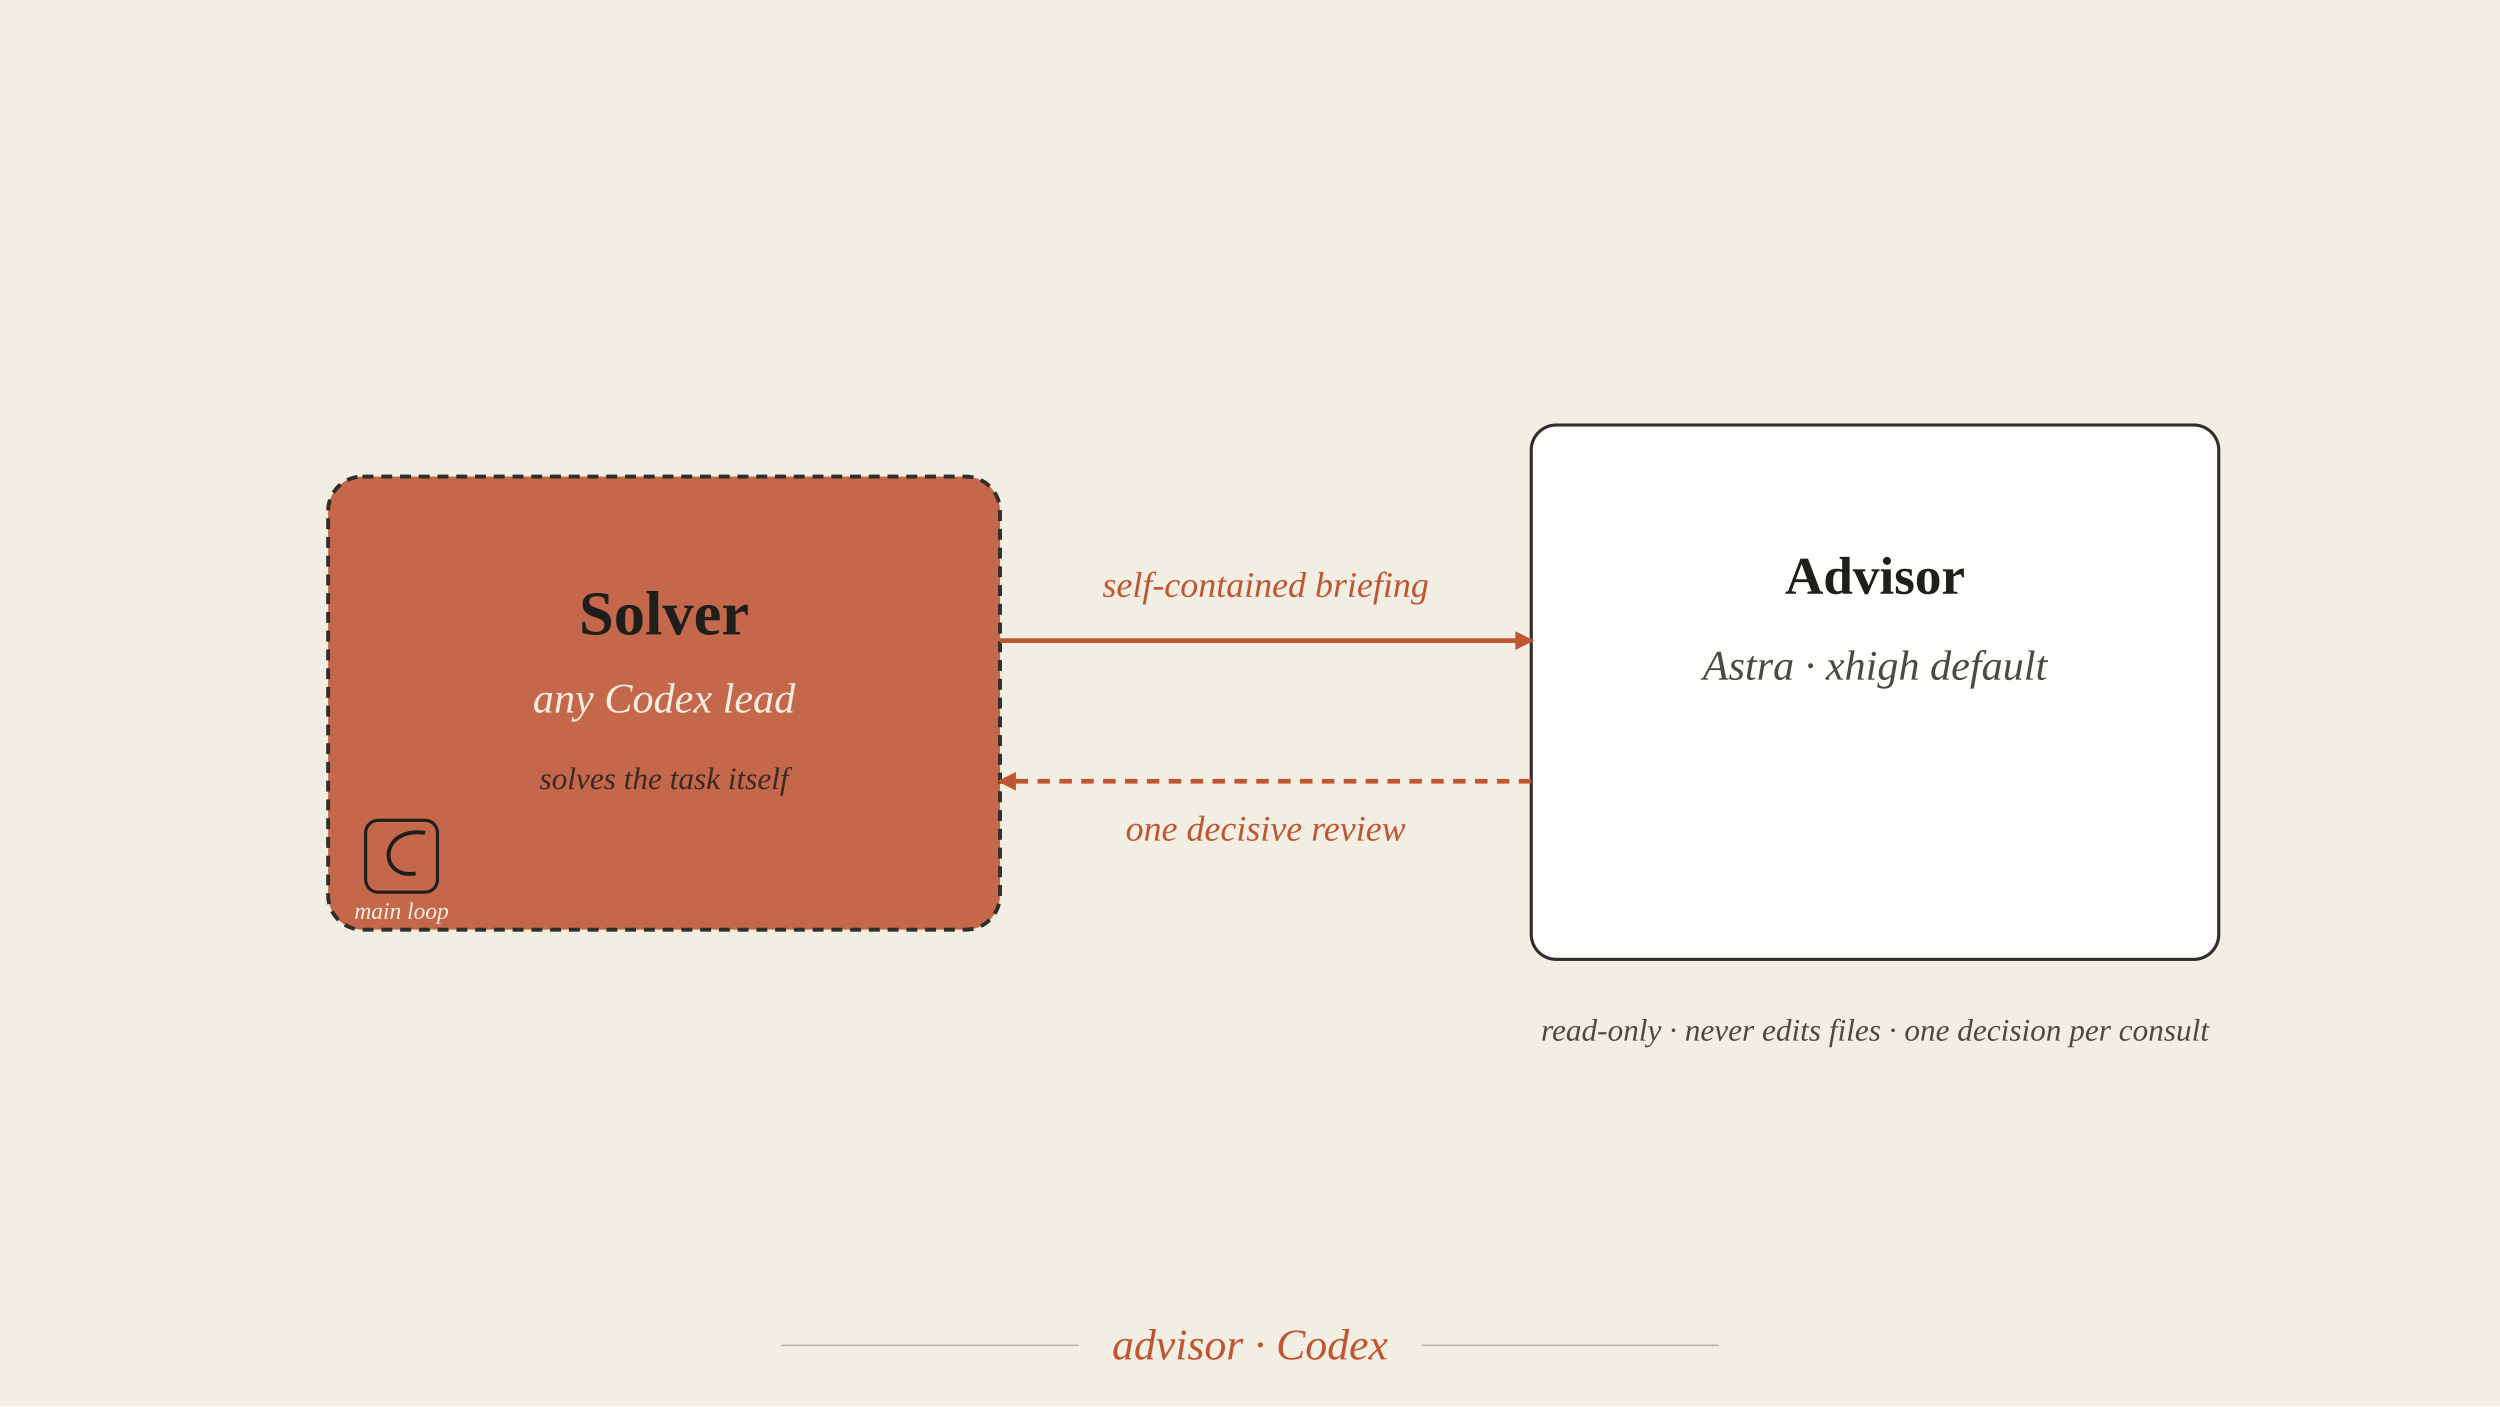
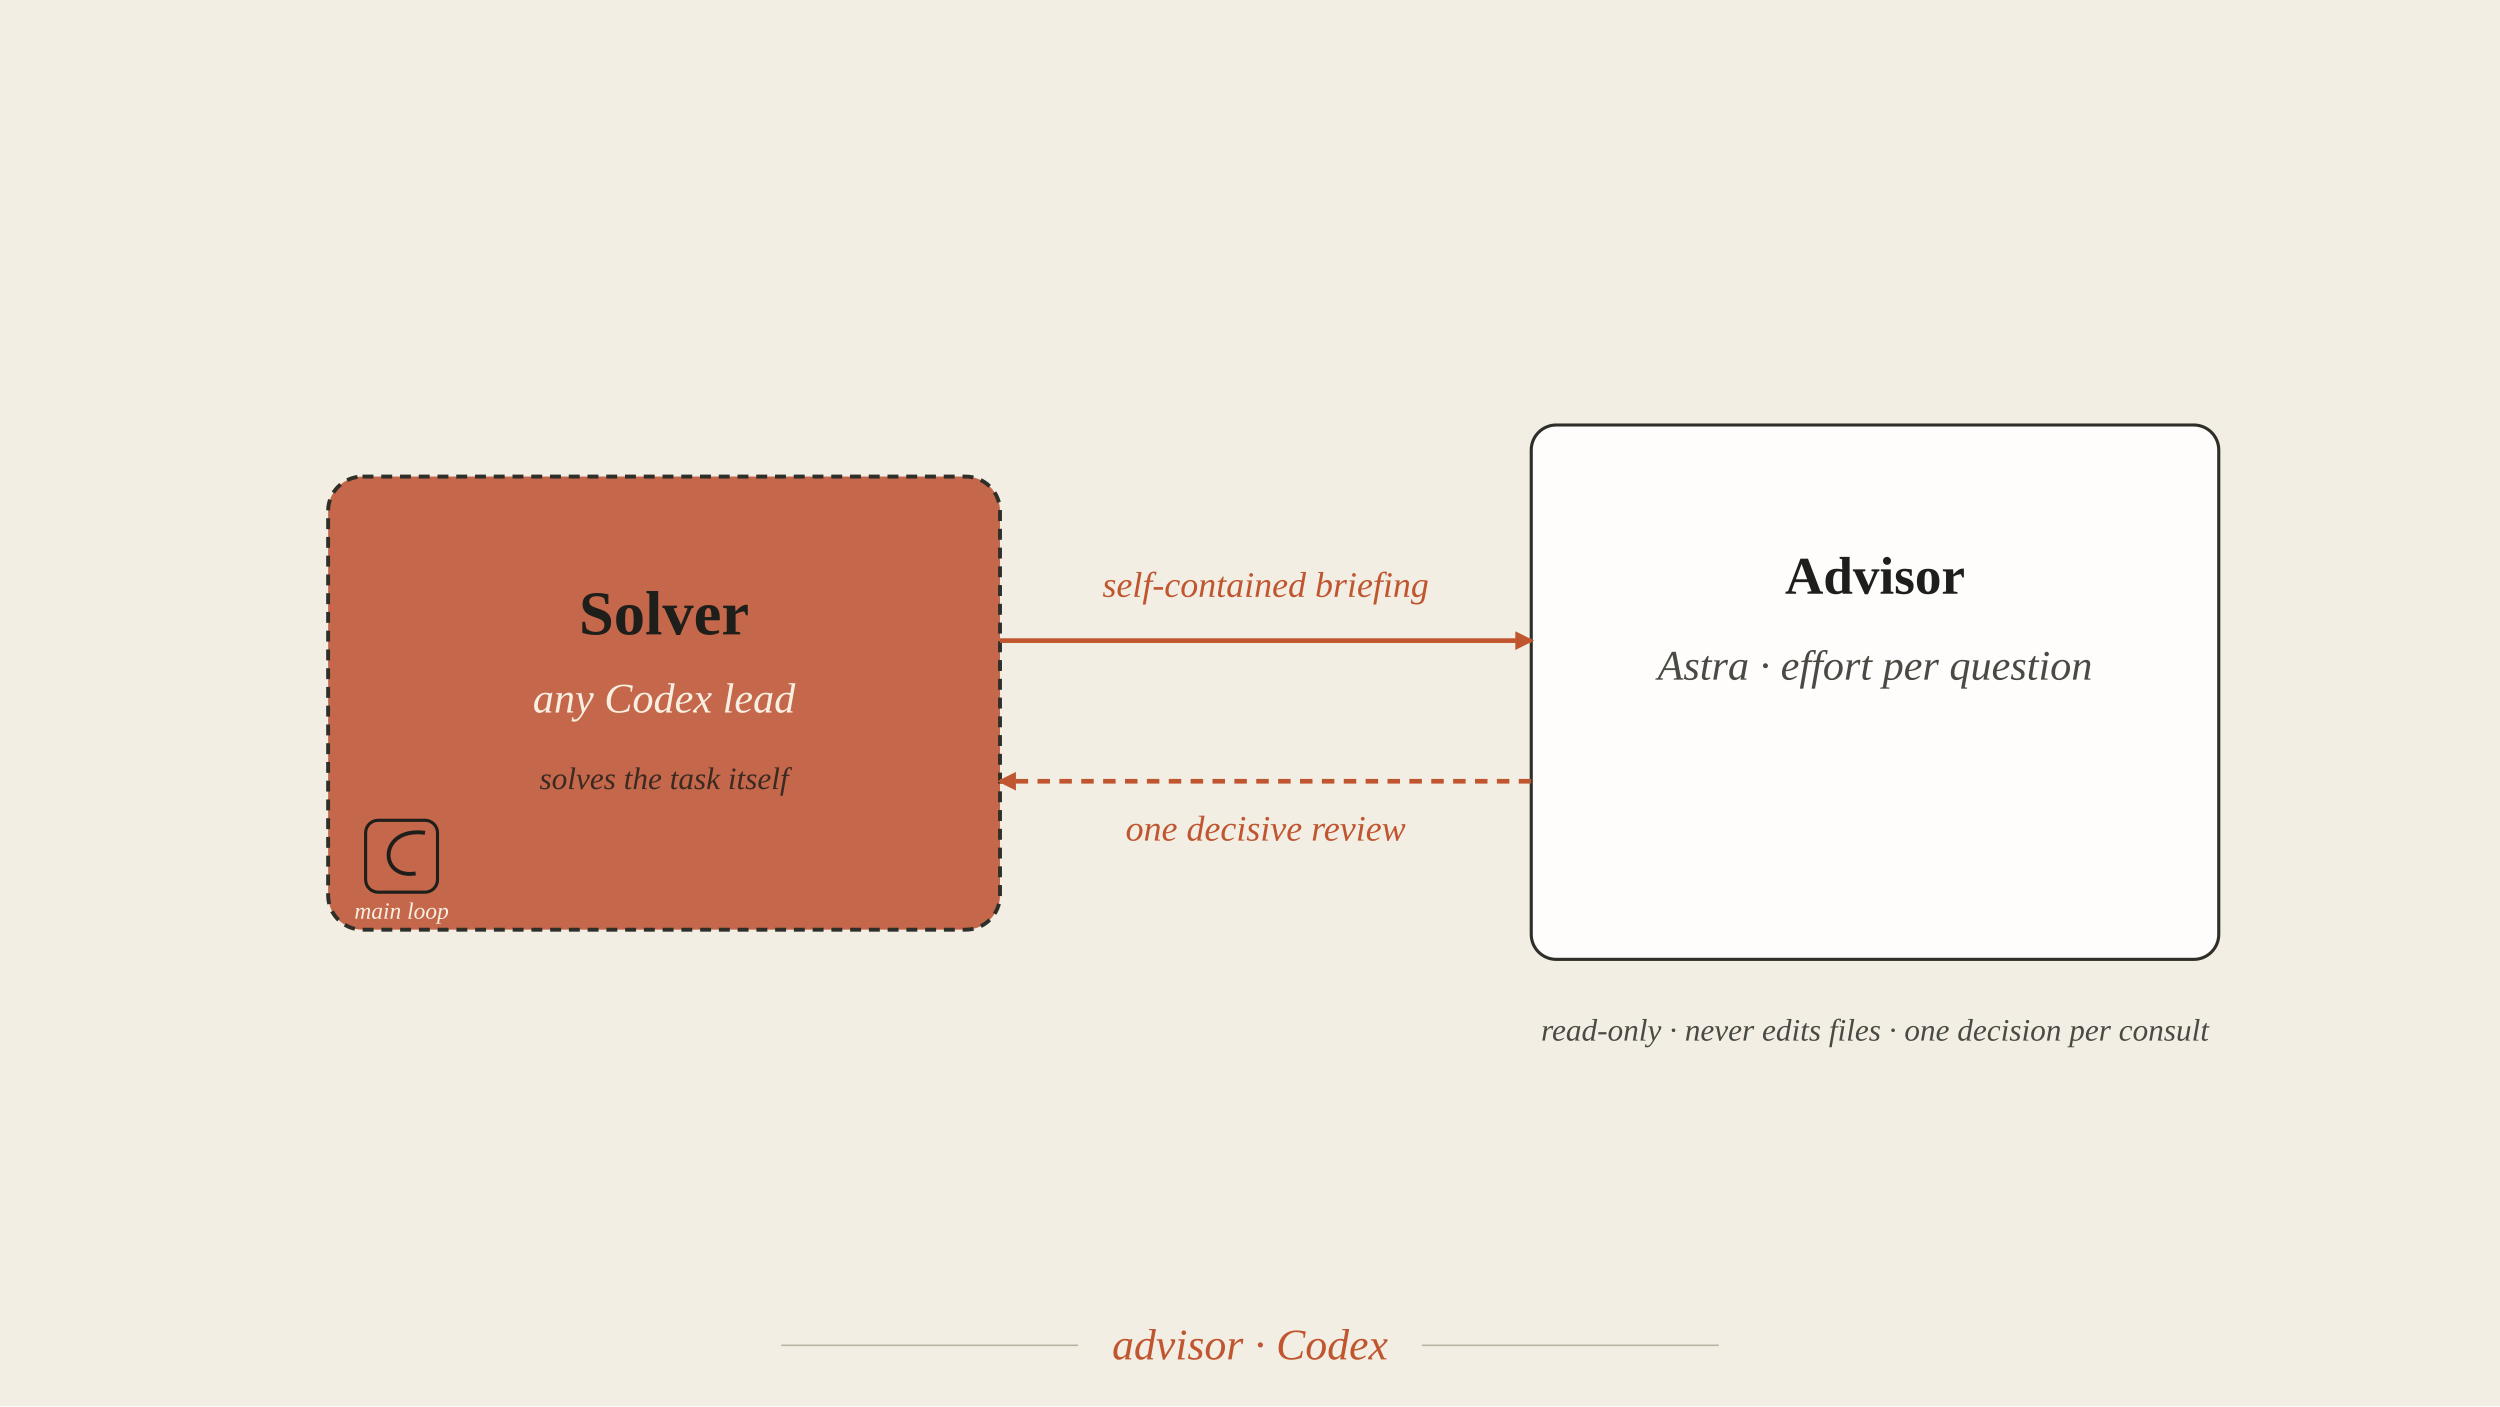
<svg xmlns="http://www.w3.org/2000/svg" viewBox="0 0 1600 900" width="1600" height="900" role="img">
  <defs>
    <marker id="arrow" viewBox="0 0 10 10" refX="8.5" refY="5" markerWidth="12" markerHeight="12" orient="auto" markerUnits="userSpaceOnUse">
      <path d="M0,0 L10,5 L0,10 z" fill="#C0562F" />
    </marker>
    <marker id="return" viewBox="0 0 10 10" refX="8.5" refY="5" markerWidth="12" markerHeight="12" orient="auto" markerUnits="userSpaceOnUse">
      <path d="M0,0 L10,5 L0,10 z" fill="#C0562F" />
    </marker>
  </defs>
  <rect x="0" y="0" width="1600" height="900" fill="#F2EEE4" />
  <rect x="210" y="305" width="430" height="290" rx="22" ry="22" fill="#C4674A" stroke="#2F2F2A" stroke-width="2.5" stroke-dasharray="7 5" />
  <text x="425" y="406" font-family="Georgia, 'Times New Roman', serif" font-size="40" fill="#1E1E1B" font-weight="bold" text-anchor="middle">Solver</text>
  <text x="425" y="456" font-family="Georgia, 'Times New Roman', serif" font-size="27" fill="#F7EFE2" font-style="italic" text-anchor="middle">any Codex lead</text>
  <text x="425" y="505" font-family="Georgia, 'Times New Roman', serif" font-size="20" fill="#3B2A22" font-style="italic" text-anchor="middle">solves the task itself</text>
  <rect x="234" y="525" width="46" height="46" rx="8" ry="8" fill="none" stroke="#1E1E1B" stroke-width="2" />
  <path d="M 272 533 C 242 529, 242 563, 266 559" fill="none" stroke="#1E1E1B" stroke-width="2.5" marker-end="url(#ah-k)" />
  <text x="257" y="588" font-family="Georgia, 'Times New Roman', serif" font-size="15" fill="#F7EFE2" font-style="italic" text-anchor="middle">main loop</text>
  <rect x="980" y="272" width="440" height="342" rx="16" ry="16" fill="#FEFDFB" stroke="#2F2F2A" stroke-width="2" />
  <text x="1200" y="380" font-family="Georgia, 'Times New Roman', serif" font-size="34" fill="#1E1E1B" font-weight="bold" text-anchor="middle">Advisor</text>
-   <text x="1200" y="435" font-family="Georgia, 'Times New Roman', serif" font-size="27" fill="#4A4A45" font-style="italic" text-anchor="middle">Astra · xhigh default</text>
+   <text x="1200" y="435" font-family="Georgia, 'Times New Roman', serif" font-size="27" fill="#4A4A45" font-style="italic" text-anchor="middle">Astra · effort per question</text>
  <line x1="640" y1="410" x2="980" y2="410" stroke="#C0562F" stroke-width="3" marker-end="url(#arrow)" />
  <text x="810" y="382" font-family="Georgia, 'Times New Roman', serif" font-size="23" fill="#C0562F" font-style="italic" text-anchor="middle">self-contained briefing</text>
  <line x1="980" y1="500" x2="640" y2="500" stroke="#C0562F" stroke-width="3" stroke-dasharray="8 6" marker-end="url(#return)" />
  <text x="810" y="538" font-family="Georgia, 'Times New Roman', serif" font-size="23" fill="#C0562F" font-style="italic" text-anchor="middle">one decisive review</text>
  <text x="1200" y="666" font-family="Georgia, 'Times New Roman', serif" font-size="20" fill="#4A4A45" font-style="italic" text-anchor="middle">read-only · never edits files · one decision per consult</text>
  <line x1="500" y1="861" x2="690" y2="861" stroke="#B9B2A0" stroke-width="1" />
  <line x1="910" y1="861" x2="1100" y2="861" stroke="#B9B2A0" stroke-width="1" />
  <text x="800" y="870" font-family="Georgia, 'Times New Roman', serif" font-size="28" fill="#C0562F" font-style="italic" text-anchor="middle">advisor · Codex</text>
</svg>
